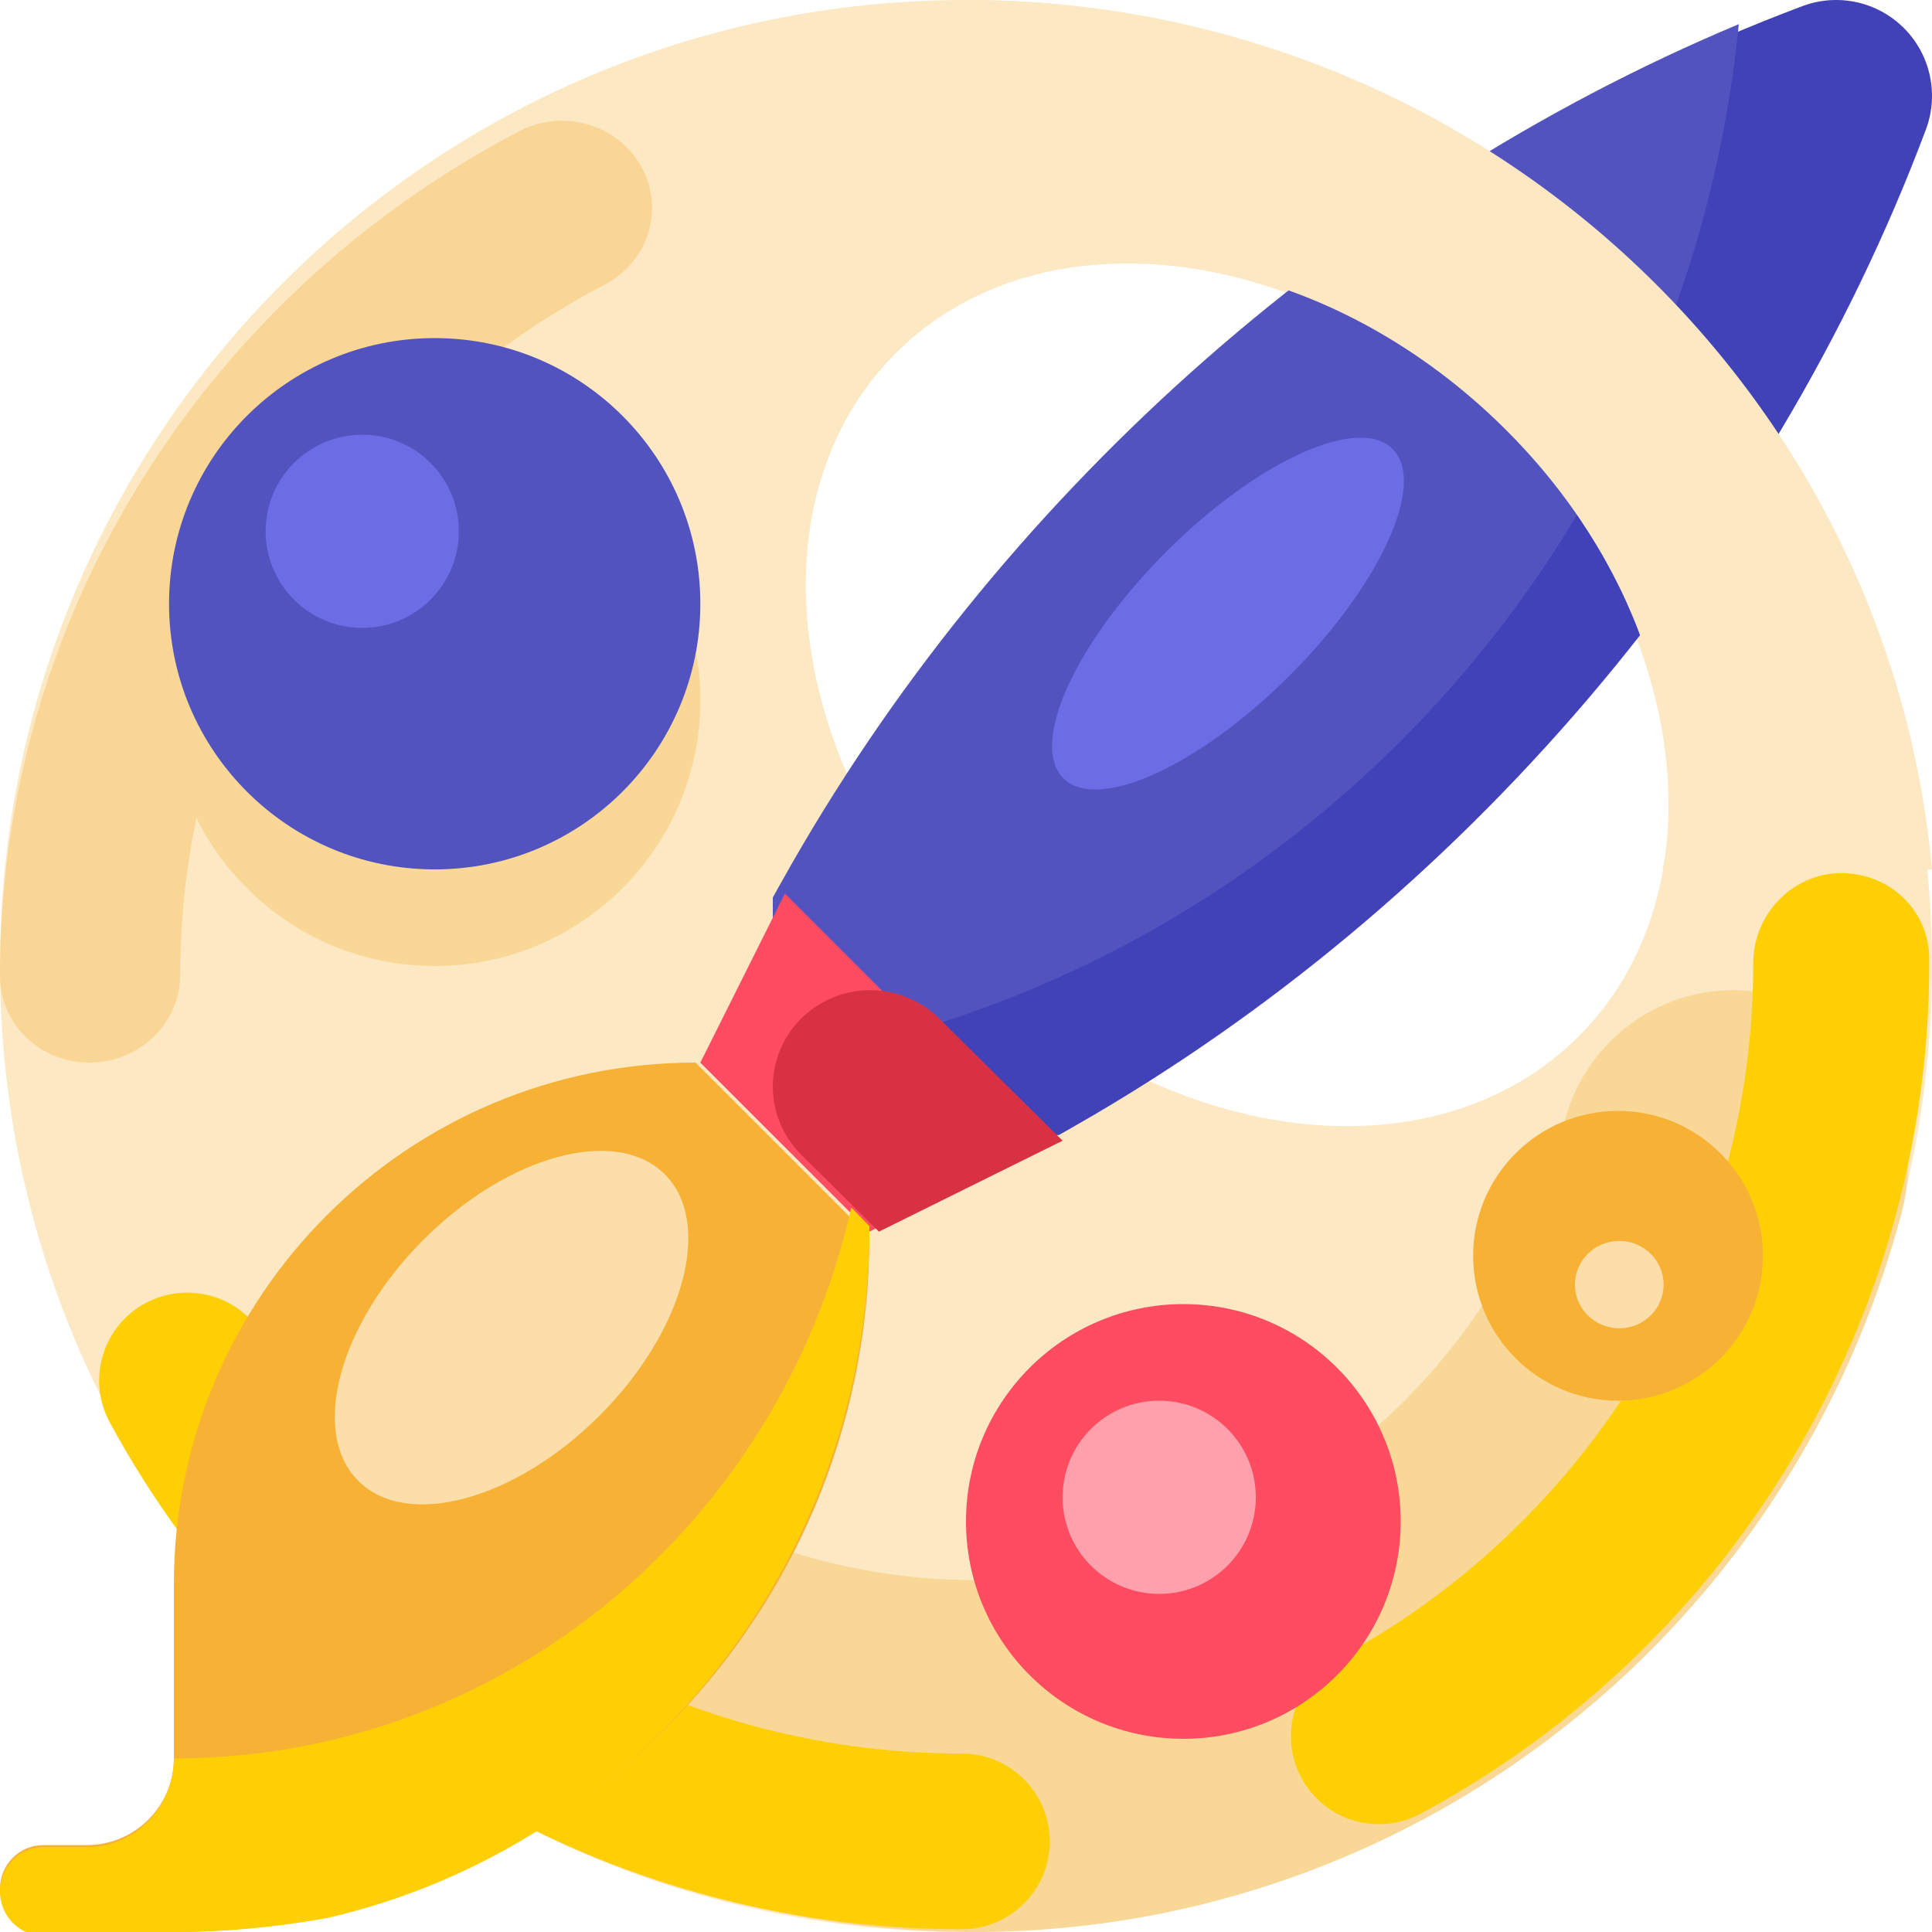
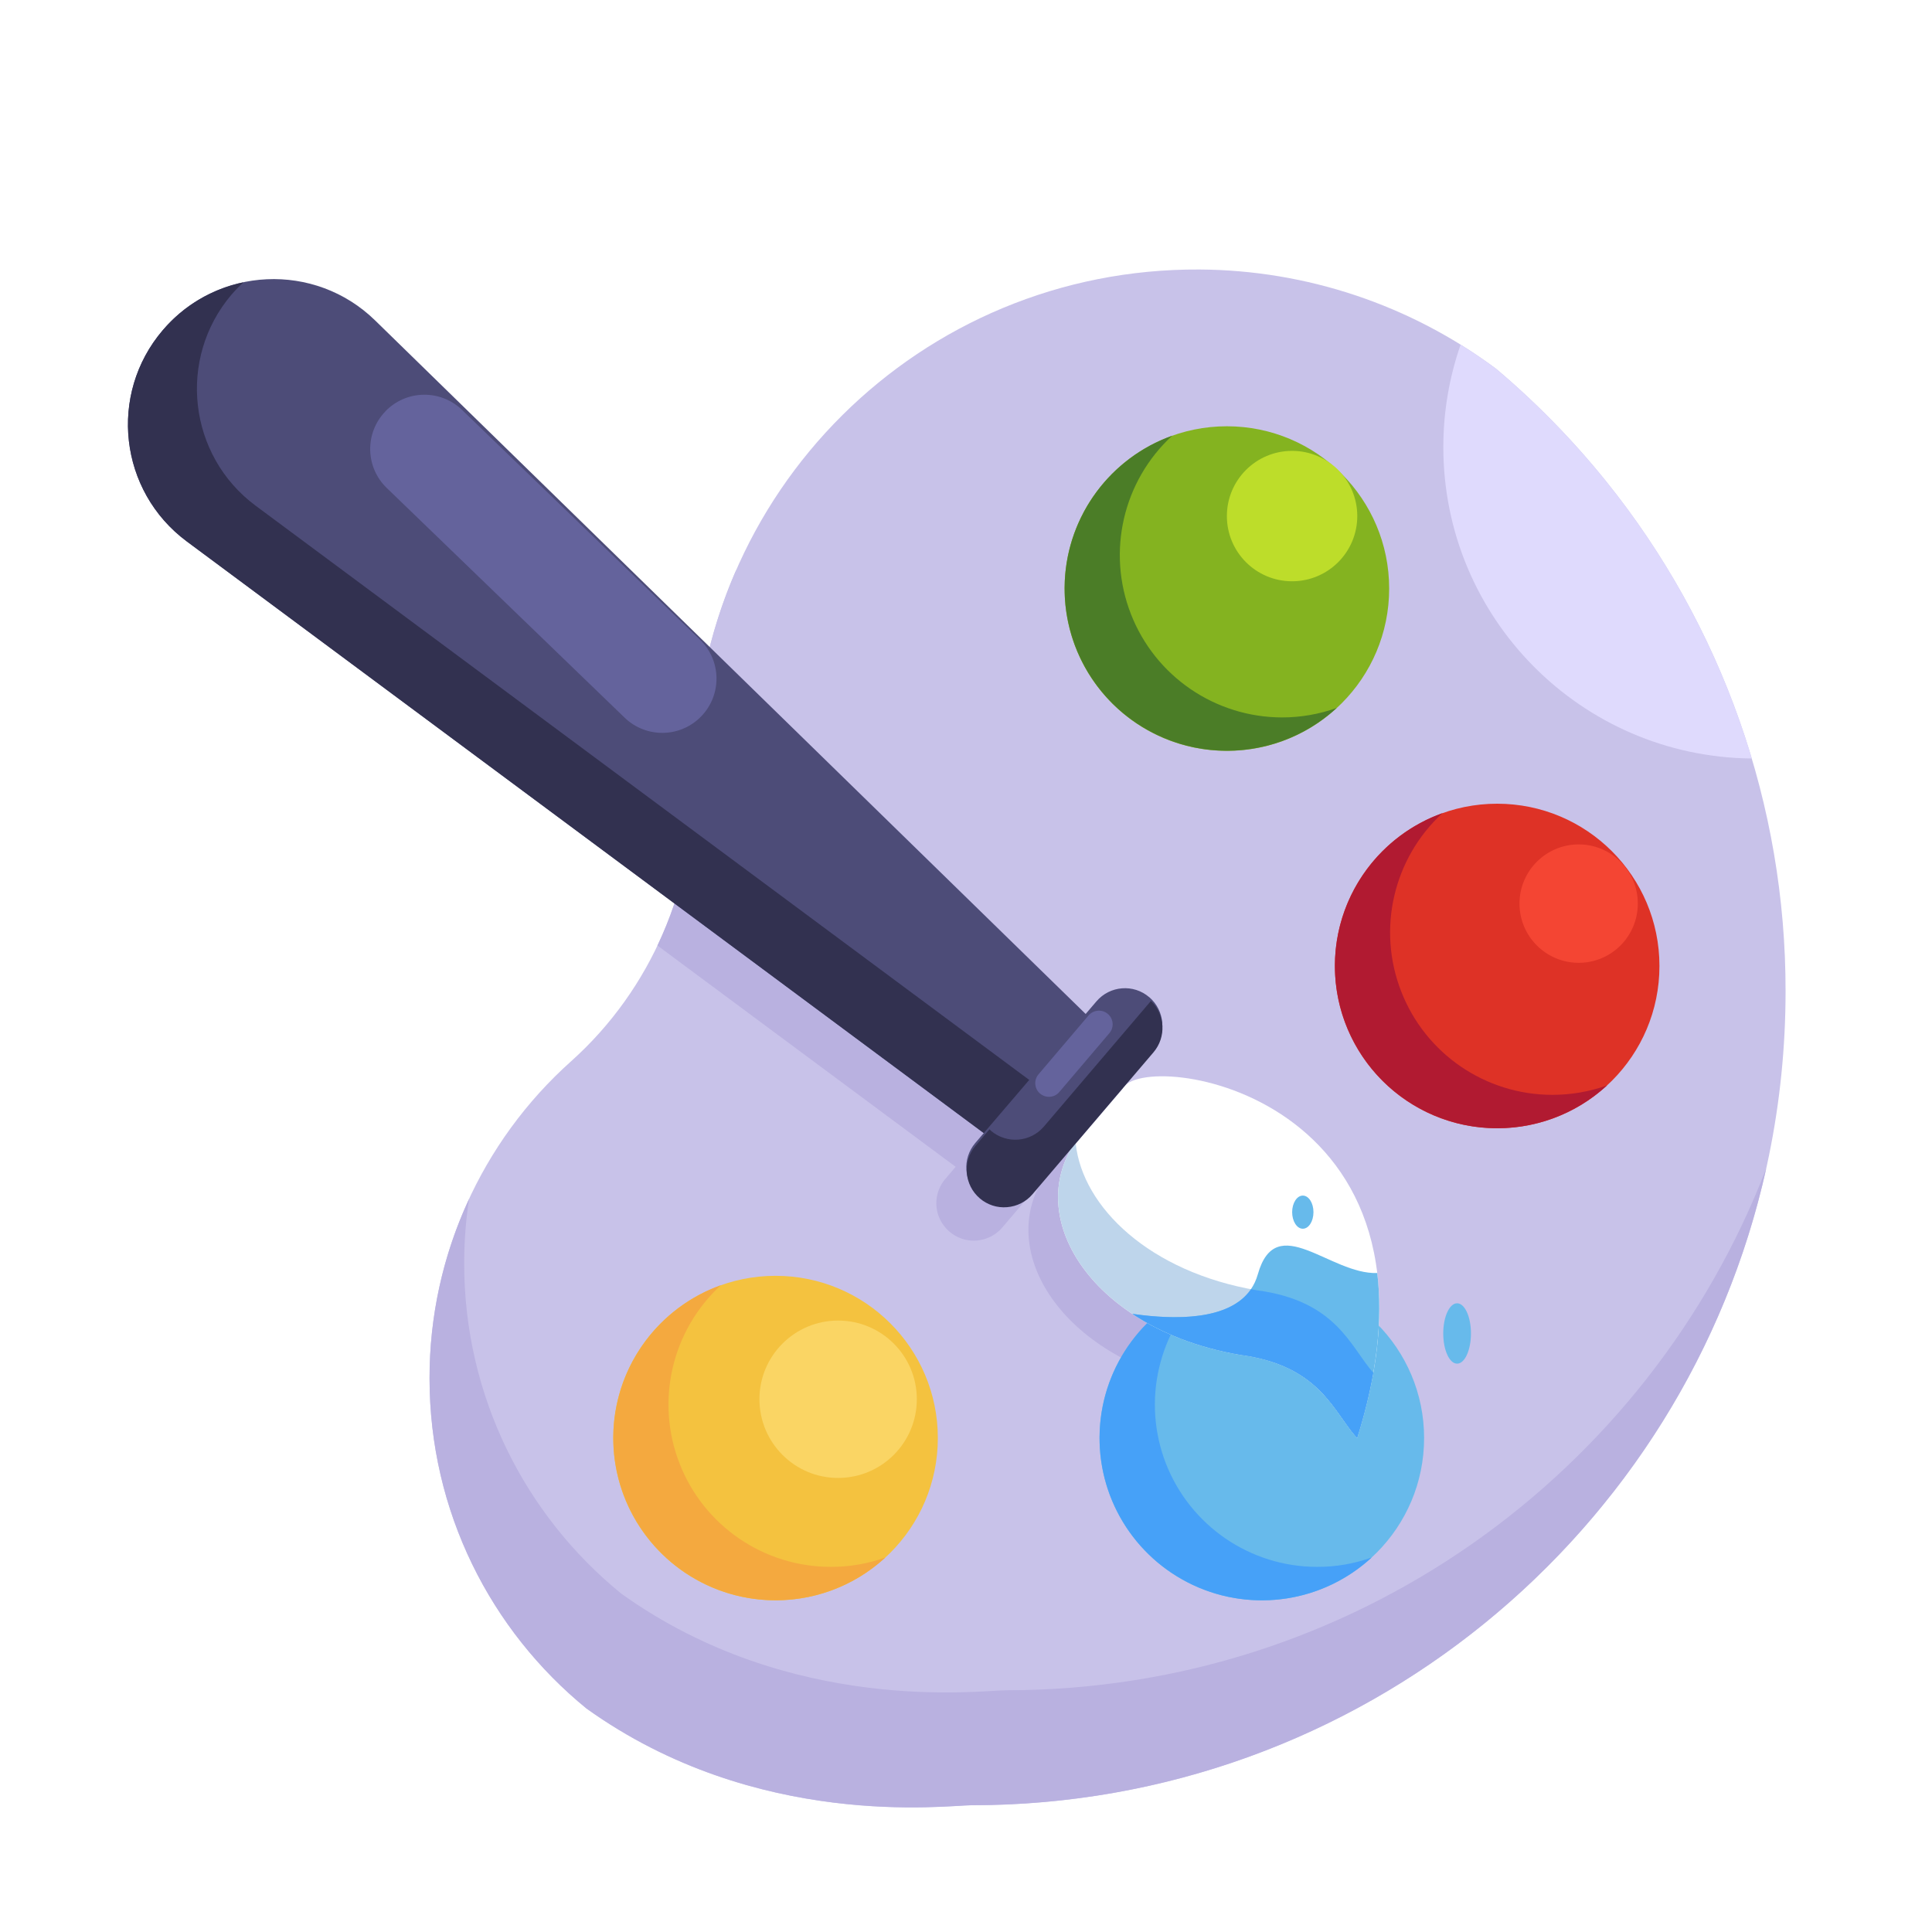
- <svg xmlns="http://www.w3.org/2000/svg" width="80px" height="80px" viewBox="0 0 80 80" version="1.1">
-   <g id="Personal-1-mixed" stroke="none" stroke-width="1" fill="none" fill-rule="evenodd">
-     <g transform="translate(-478, -1701)" fill-rule="nonzero" id="services">
-       <g transform="translate(350, 1552)">
-         <g id="1" transform="translate(10, 109)">
-           <g id="paint-palette" transform="translate(118, 40)">
-             <path d="M40,0 C17.909,0 0,17.909 0,40 C0,62.091 17.909,80 40,80 C62.092,80 80,62.091 80,40 C80,17.909 62.092,0 40,0 Z M65.371,42.913 C59.347,48.938 48.131,47.49 40.32,39.68 C32.51,31.869 31.062,20.653 37.087,14.629 C43.112,8.604 54.328,10.051 62.138,17.862 C69.949,25.672 71.396,36.888 65.371,42.913 L65.371,42.913 Z" id="Shape" fill="#FCE8C3" />
-             <path d="M71.769,41 C68.489,41.004 65.622,43.234 64.786,46.434 C61.191,60.072 47.318,68.188 33.801,64.561 C32.55,64.225 31.327,63.793 30.142,63.269 C26.491,61.645 22.225,63.316 20.616,67 C19.008,70.68 20.657,74.977 24.301,76.606 C28.156,78.322 32.258,79.404 36.452,79.812 L36.452,79.812 C36.473,79.814 36.494,79.816 36.515,79.818 L36.515,79.818 C36.724,79.838 36.933,79.856 37.143,79.873 L37.144,79.873 L37.174,79.875 L37.176,79.875 L37.204,79.878 L37.208,79.878 L37.236,79.88 L37.24,79.881 L37.266,79.883 L37.272,79.883 L37.298,79.885 L37.304,79.886 L37.33,79.888 L37.336,79.888 L37.362,79.89 L37.368,79.89 L37.393,79.892 L37.4,79.893 L37.425,79.895 L37.431,79.895 L37.457,79.897 L37.464,79.897 L37.489,79.899 L37.494,79.9 L37.521,79.902 L37.526,79.902 L37.554,79.904 L37.555,79.904 L37.585,79.906 L37.586,79.906 C37.69,79.913 37.793,79.92 37.898,79.926 L37.903,79.927 L37.931,79.928 L37.934,79.929 L37.961,79.93 L37.967,79.93 L37.992,79.932 L37.999,79.932 L38.022,79.934 L38.032,79.934 L38.054,79.935 L38.064,79.936 L38.087,79.937 L38.096,79.938 L38.119,79.939 L38.128,79.94 L38.15,79.941 L38.16,79.941 L38.183,79.943 L38.192,79.943 L38.214,79.944 L38.225,79.945 L38.246,79.946 L38.257,79.947 L38.278,79.948 L38.29,79.948 L38.31,79.949 L38.321,79.95 L38.343,79.951 L38.353,79.951 L38.376,79.952 L38.384,79.953 L38.407,79.954 L38.417,79.955 L38.44,79.956 L38.447,79.956 L38.473,79.957 L38.477,79.957 L38.505,79.959 L38.507,79.959 C38.558,79.961 38.611,79.964 38.661,79.966 L38.664,79.966 L38.689,79.967 L38.696,79.967 L38.72,79.968 L38.729,79.969 L38.751,79.969 L38.761,79.97 L38.781,79.971 L38.794,79.971 L38.813,79.972 L38.826,79.972 L38.846,79.973 L38.859,79.974 L38.878,79.974 L38.891,79.975 L38.91,79.975 L38.924,79.976 L38.943,79.977 L38.956,79.977 L38.976,79.978 L38.988,79.978 L39.008,79.979 L39.021,79.979 L39.039,79.98 L39.054,79.98 L39.072,79.981 L39.086,79.981 L39.104,79.982 L39.119,79.982 L39.137,79.983 L39.151,79.983 L39.169,79.984 L39.183,79.984 L39.202,79.985 L39.215,79.985 L39.234,79.985 L39.248,79.986 L39.267,79.986 L39.281,79.987 L39.299,79.987 L39.315,79.988 L39.332,79.988 L39.346,79.988 L39.364,79.989 L39.378,79.989 L39.397,79.99 L39.414,79.99 L39.429,79.99 L39.449,79.991 L39.483,79.991 L39.493,79.992 L39.514,79.992 L39.526,79.992 L39.544,79.992 L39.559,79.993 L39.576,79.993 L39.591,79.994 L39.608,79.994 L39.624,79.994 L39.641,79.995 L39.657,79.995 L39.673,79.995 L39.69,79.995 L39.706,79.996 L39.722,79.996 L39.739,79.996 L39.755,79.996 L39.772,79.996 L39.787,79.997 L39.804,79.997 L39.82,79.997 L39.837,79.997 L39.853,79.997 L39.869,79.997 L39.886,79.998 L39.902,79.998 L39.918,79.998 L39.935,79.998 L39.952,79.998 L39.967,79.998 L39.985,79.999 L40,79.999 L40.017,79.999 L40.033,79.999 L40.05,79.999 L40.066,79.999 L40.083,80 L40.098,80 L40.116,80 L40.131,80 L40.148,80 L40.164,80 L40.181,80 L40.197,80 L40.216,80 L40.229,80 L40.248,80 L40.262,80 L40.28,80 L40.295,80 L40.328,80 L40.358,80 L40.365,80 L40.388,80 L40.398,80 L40.418,80 L40.428,80 L40.449,80 L40.459,80 L40.488,80 L40.488,80 L40.519,80 L40.526,80 L40.549,79.999 L40.559,79.999 L40.578,79.999 L40.59,79.999 L40.609,79.999 L40.62,79.999 L40.642,79.999 L40.65,79.999 L40.679,79.999 L40.688,79.999 L40.709,79.999 L40.72,79.998 L40.74,79.998 L40.75,79.998 L40.77,79.998 L40.781,79.998 L40.802,79.998 L40.81,79.997 L40.84,79.997 L40.846,79.997 L40.87,79.997 L40.88,79.997 L40.9,79.996 L40.911,79.996 L40.931,79.996 L40.941,79.996 L40.962,79.995 L40.971,79.995 C40.99,79.995 41.012,79.994 41.031,79.994 L41.04,79.994 L41.06,79.994 L41.072,79.993 L41.09,79.993 L41.102,79.993 L41.121,79.992 L41.132,79.992 L41.156,79.992 L41.161,79.992 L41.191,79.991 L41.2,79.991 L41.22,79.99 L41.232,79.99 L41.251,79.99 L41.262,79.989 L41.282,79.989 L41.292,79.989 L41.314,79.988 L41.322,79.988 L41.351,79.987 L41.36,79.987 L41.381,79.987 L41.392,79.986 L41.411,79.986 L41.422,79.985 L41.442,79.985 L41.452,79.984 L41.473,79.984 L41.482,79.984 L41.512,79.983 L41.515,79.983 L41.541,79.982 L41.551,79.981 L41.571,79.981 L41.582,79.98 L41.602,79.98 L41.612,79.979 L41.634,79.979 L41.642,79.978 C41.663,79.978 41.681,79.977 41.702,79.976 L41.709,79.976 L41.732,79.975 L41.742,79.975 L41.762,79.974 L41.772,79.974 L41.793,79.973 L41.802,79.973 C41.822,79.972 41.841,79.971 41.861,79.971 L41.87,79.97 L41.892,79.97 L41.901,79.969 L41.922,79.968 L41.931,79.968 L41.953,79.967 L41.961,79.967 L41.986,79.966 L41.991,79.966 L42.022,79.964 L42.025,79.964 L42.052,79.963 L42.059,79.963 L42.081,79.962 L42.091,79.961 L42.111,79.96 L42.122,79.96 L42.144,79.959 L42.151,79.958 L42.181,79.957 L42.184,79.957 L42.211,79.956 L42.22,79.955 L42.24,79.954 L42.251,79.954 L42.271,79.953 L42.281,79.952 L42.302,79.951 L42.311,79.951 L42.337,79.949 L42.343,79.949 L42.37,79.948 L42.38,79.947 L42.4,79.946 L42.41,79.946 L42.429,79.945 L42.441,79.944 L42.461,79.943 L42.47,79.943 L42.496,79.941 L42.5,79.941 L42.53,79.939 L42.535,79.939 L42.559,79.938 L42.569,79.937 L42.589,79.936 L42.599,79.935 L42.618,79.934 L42.629,79.934 L42.652,79.932 L42.658,79.932 L42.689,79.93 L42.691,79.93 L42.718,79.928 L42.726,79.928 L42.748,79.926 L42.758,79.926 L42.779,79.924 L42.787,79.924 L42.812,79.922 L42.817,79.922 C42.837,79.921 42.857,79.919 42.877,79.918 L42.884,79.918 L42.907,79.916 L42.915,79.916 L42.938,79.914 L42.946,79.914 L42.969,79.912 L42.976,79.912 C42.997,79.91 43.015,79.909 43.036,79.908 L43.042,79.907 L43.066,79.906 L43.074,79.905 L43.096,79.904 L43.104,79.903 L43.127,79.901 L43.134,79.901 C43.154,79.9 43.175,79.898 43.194,79.897 L43.199,79.896 L43.224,79.894 L43.232,79.894 L43.254,79.892 L43.263,79.891 L43.285,79.89 L43.292,79.889 L43.321,79.887 L43.322,79.887 L43.353,79.885 L43.355,79.884 L43.382,79.882 L43.391,79.882 L43.412,79.88 L43.42,79.879 L43.443,79.878 L43.451,79.877 L43.477,79.875 L43.48,79.875 C43.501,79.873 43.52,79.872 43.541,79.87 L43.545,79.869 L43.57,79.867 L43.579,79.867 L43.6,79.865 L43.609,79.864 L43.632,79.862 L43.638,79.862 C43.659,79.86 43.678,79.859 43.699,79.857 L43.703,79.856 L43.729,79.854 L43.735,79.854 L43.759,79.852 L43.766,79.851 L43.792,79.849 L43.795,79.849 C43.816,79.847 43.836,79.845 43.857,79.843 L43.857,79.843 L43.886,79.841 L43.893,79.84 L43.916,79.838 L43.924,79.837 L43.948,79.835 L43.953,79.834 C43.984,79.832 44.012,79.829 44.044,79.826 L44.049,79.826 L44.074,79.823 L44.08,79.822 L44.105,79.82 L44.11,79.82 L44.137,79.817 L44.14,79.817 C44.161,79.815 44.18,79.813 44.201,79.811 L44.207,79.81 L44.231,79.808 L44.238,79.807 L44.261,79.805 L44.268,79.804 L44.292,79.802 L44.298,79.801 C44.319,79.799 44.337,79.797 44.358,79.795 L44.364,79.795 L44.388,79.792 L44.396,79.791 L44.418,79.789 L44.426,79.788 L44.449,79.786 L44.455,79.785 C44.476,79.783 44.495,79.781 44.516,79.779 L44.518,79.779 L44.546,79.776 L44.551,79.775 L44.576,79.773 L44.581,79.772 L44.607,79.769 L44.612,79.769 L44.64,79.766 L44.642,79.765 C44.662,79.763 44.682,79.761 44.703,79.759 L44.707,79.758 L44.732,79.755 L44.738,79.755 L44.763,79.752 L44.768,79.751 C44.798,79.748 44.829,79.744 44.859,79.741 L44.864,79.74 L44.888,79.738 L44.895,79.737 L44.919,79.734 L44.925,79.733 L44.951,79.73 L44.955,79.73 C44.975,79.728 44.995,79.725 45.016,79.723 C45.017,79.723 45.015,79.723 45.016,79.723 L45.045,79.719 L45.05,79.719 L45.075,79.716 L45.081,79.715 L45.107,79.712 L45.111,79.712 C45.131,79.709 45.151,79.707 45.172,79.704 L45.173,79.704 L45.202,79.7 L45.205,79.7 L45.232,79.697 L45.237,79.696 L45.262,79.693 L45.267,79.692 C45.298,79.688 45.326,79.685 45.357,79.681 L45.361,79.68 L45.387,79.677 L45.393,79.676 L45.418,79.673 L45.422,79.672 C45.453,79.669 45.482,79.665 45.513,79.661 L45.516,79.66 L45.543,79.657 L45.547,79.656 L45.574,79.653 L45.577,79.652 L45.607,79.648 L45.607,79.648 C45.627,79.645 45.648,79.643 45.668,79.64 L45.67,79.64 L45.698,79.636 L45.703,79.635 L45.728,79.632 L45.733,79.631 L45.759,79.628 L45.763,79.627 C45.794,79.623 45.823,79.619 45.854,79.614 L45.857,79.614 L45.883,79.61 L45.889,79.609 L45.915,79.606 L45.918,79.605 C45.949,79.601 45.978,79.597 46.009,79.592 L46.011,79.592 L46.039,79.588 L46.042,79.587 L46.07,79.583 L46.073,79.583 C46.114,79.577 46.153,79.571 46.194,79.565 L46.196,79.565 L46.225,79.56 L46.227,79.56 C46.268,79.554 46.307,79.548 46.348,79.542 L46.351,79.541 L46.377,79.537 L46.383,79.536 L46.41,79.532 L46.411,79.532 C46.442,79.527 46.471,79.523 46.502,79.518 L46.505,79.517 L46.533,79.513 L46.536,79.513 L46.564,79.508 L46.566,79.508 C46.607,79.501 46.646,79.495 46.687,79.488 L46.689,79.488 C46.74,79.48 46.79,79.471 46.841,79.463 L46.843,79.463 L46.872,79.458 L46.873,79.457 C47.027,79.432 47.179,79.405 47.332,79.378 L47.362,79.372 L47.363,79.372 C47.465,79.354 47.566,79.335 47.668,79.316 L47.669,79.316 C47.719,79.306 47.77,79.297 47.821,79.287 L47.821,79.287 C47.871,79.277 47.922,79.267 47.973,79.257 L47.973,79.257 C48.135,79.225 48.297,79.193 48.458,79.159 L48.459,79.159 C63.186,76.042 74.913,64.812 78.764,50.136 C79.772,46.236 77.455,42.251 73.59,41.234 C72.995,41.08 72.383,41 71.769,41 L71.769,41 Z" id="Path" fill="#F9D797" />
-             <g id="Group" transform="translate(4, 36)" fill="#FFCF06">
-               <path d="M35.844,43.886 L35.808,43.886 C21.084,43.892 7.543,35.832 0.544,22.895 C-0.413,21.127 0.247,18.918 2.018,17.963 C3.788,17.008 5.998,17.665 6.956,19.431 C12.68,30.018 23.76,36.615 35.808,36.61 C37.821,36.6 39.46,38.221 39.47,40.23 C39.479,42.24 37.856,43.877 35.844,43.886 L35.844,43.886 Z" id="Path" />
-               <path d="M53.1,39.536 C51.088,39.537 49.455,37.91 49.453,35.9 C49.452,34.563 50.186,33.332 51.364,32.696 C61.984,26.985 68.604,15.91 68.599,3.866 C68.599,1.857 70.229,0.153 72.243,0.153 C74.257,0.153 75.886,1.705 75.886,3.715 L75.886,3.866 C75.892,18.584 67.805,32.116 54.83,39.099 C54.298,39.385 53.704,39.536 53.1,39.536 Z" id="Path" />
-             </g>
-             <path d="M3.731,44 C1.689,44.018 0.019,42.431 0,40.455 C0,40.446 0,40.437 0,40.428 L0,40.352 C-0.004,25.78 8.246,12.378 21.491,5.437 C23.302,4.487 25.566,5.137 26.548,6.889 C27.53,8.641 26.858,10.831 25.047,11.781 C14.209,17.462 7.46,28.429 7.462,40.352 C7.466,42.353 5.8,43.982 3.731,44 Z" id="Path" fill="#F9D695" />
-             <path d="M33,47 L43.846,47 L44.554,46.596 C60.452,37.511 73.318,22.509 79.747,5.364 L79.747,5.364 C80.294,3.907 79.938,2.264 78.837,1.163 C77.736,0.062 76.093,-0.294 74.636,0.253 L74.636,0.253 C57.491,6.682 42.489,19.548 33.404,35.446 L33,36.154 L33,47 Z" id="Path" fill="#4141B8" />
-             <path d="M72,1 C55.553,7.892 41.219,20.689 32.409,36.431 L32,37.162 L32,44 C53.222,40.645 69.825,23.023 72,1 L72,1 Z" id="Path" fill="#5353C0" />
-             <path d="M28.8,44 C16.871,44 7.2,53.671 7.2,65.6 C7.2,65.6 7.2,65.6 7.2,65.6 L7.2,72.8 C7.2,74.788 5.588,76.4 3.6,76.4 L1.8,76.4 C0.806,76.4 0,77.206 0,78.2 C0,79.194 0.806,80 1.8,80 L7.2,80 C23.106,80 36,67.106 36,51.2 L28.8,44 Z" id="Path" fill="#F7B236" />
-             <polygon id="Path" fill="#FF4C60" points="32.5 37 29 44 36 51 43 47.5" />
-             <path d="M62.24,17.683 C67.755,23.117 70.033,30.189 68.846,36 L80,36 C78.152,15.819 60.96,0 40,0 L40,12.41 C46.313,9.102 55.521,11.061 62.24,17.683 Z" id="Path" fill="#FCE8C3" />
-             <circle id="Oval" fill="#FF4C60" cx="49" cy="63" r="9" />
-             <circle id="Oval" fill="#F9D797" cx="18" cy="29" r="11" />
-             <circle id="Oval" fill="#5353C0" cx="18" cy="25" r="11" />
-             <circle id="Oval" fill="#F7B236" cx="67" cy="52" r="6" />
-             <circle id="Oval" fill="#6C6CE5" cx="15" cy="22" r="4" />
-             <circle id="Oval" fill="#FFA1AC" cx="48" cy="62" r="4" />
-             <g id="Group" transform="translate(11, 44)" fill="#FBDEA9">
-               <ellipse id="Oval" cx="56.05" cy="9.193" rx="1.836" ry="1.808" />
-               <ellipse id="Oval" transform="translate(10.18245, 10.97382) rotate(-135) translate(-10.18245, -10.97382) " cx="10.182" cy="10.974" rx="5.153" ry="8.975" />
-             </g>
-             <ellipse id="Oval" fill="#6C6CE5" transform="translate(50.84723, 25.40856) rotate(-135) translate(-50.84723, -25.40856) " cx="50.847" cy="25.409" rx="3.619" ry="9.641" />
-             <path d="M1.072,80 L7.36,80 C9.452,79.989 11.539,79.792 13.598,79.41 C26.42,76.437 36,64.754 36,50.767 L35.249,50 C32.317,63.061 20.885,72.814 7.2,72.814 C7.2,74.844 5.588,76.489 3.6,76.489 L1.8,76.489 C0.808,76.487 0.002,77.306 0,78.319 C-0.002,79.046 0.419,79.706 1.072,80 L1.072,80 Z" id="Path" fill="#FFCF06" />
-             <path d="M36.394,51 L33.182,47.819 C31.954,46.604 31.65,44.746 32.426,43.209 C33.422,41.236 35.845,40.436 37.838,41.423 C38.226,41.615 38.58,41.867 38.886,42.171 L44,47.234 L36.394,51 Z" id="Path" fill="#D93144" />
-           </g>
-         </g>
-       </g>
-     </g>
+ <svg xmlns="http://www.w3.org/2000/svg" width="97px" height="97px" viewBox="0 0 97 97" version="1.1">
+   <g id="surface1">
+     <path style=" stroke:none;fill-rule:nonzero;fill:rgb(78.431%,76.078%,91.373%);fill-opacity:1;" d="M 80.629 24.156 C 78.977 22.105 77.133 20.219 75.121 18.52 C 70.816 15.309 65.594 13.562 60.227 13.531 C 46.215 13.449 34.859 24.723 34.859 38.738 L 34.859 39.02 C 34.914 44.441 32.715 49.66 28.68 53.277 C 24.145 57.328 21.559 63.121 21.566 69.203 C 21.566 75.887 24.637 81.859 29.445 85.781 C 37.996 91.91 47.543 90.637 48.785 90.637 C 71.355 90.637 89.648 72.34 89.648 49.77 C 89.66 40.449 86.477 31.41 80.629 24.156 Z M 80.629 24.156 " />
+     <path style=" stroke:none;fill-rule:nonzero;fill:rgb(72.549%,69.412%,87.843%);fill-opacity:1;" d="M 50.352 61.594 L 52.172 59.457 L 52.211 59.457 C 50.148 63.309 53.758 68.465 60.766 69.656 C 64.816 70.191 65.469 72.547 66.645 73.844 C 71.828 57.387 57.371 54.5 55.105 56.039 L 55.105 56.02 L 56.426 54.473 C 57.098 53.68 57.004 52.496 56.211 51.82 C 55.422 51.148 54.234 51.242 53.562 52.035 L 53.074 52.605 L 35.117 35.082 C 34.945 36.289 34.859 37.512 34.859 38.734 L 34.859 39.012 C 34.895 41.938 34.262 44.832 33.008 47.473 L 47.98 58.582 L 47.492 59.156 C 47.035 59.664 46.891 60.379 47.113 61.023 C 47.34 61.668 47.895 62.141 48.566 62.262 C 49.238 62.379 49.922 62.121 50.352 61.594 Z M 50.352 61.594 " />
+     <path style=" stroke:none;fill-rule:nonzero;fill:rgb(78.431%,76.078%,91.373%);fill-opacity:1;" d="M 34.684 41.836 C 35.977 39.16 36.633 36.223 36.594 33.25 L 36.594 32.965 C 36.594 31.5 36.723 30.035 36.973 28.59 C 35.57 31.785 34.852 35.242 34.859 38.734 L 34.859 39.012 C 34.867 39.957 34.812 40.902 34.684 41.836 Z M 34.684 41.836 " />
+     <path style=" stroke:none;fill-rule:nonzero;fill:rgb(72.549%,69.412%,87.843%);fill-opacity:1;" d="M 50.52 84.863 C 49.281 84.863 39.738 86.137 31.188 80.008 C 26.375 76.086 23.305 70.121 23.305 63.43 C 23.305 62.348 23.387 61.266 23.551 60.195 C 22.238 63.016 21.562 66.086 21.566 69.195 C 21.566 75.883 24.637 81.855 29.445 85.777 C 37.996 91.902 47.543 90.633 48.785 90.633 C 68.297 90.633 84.613 76.953 88.676 58.664 C 82.781 73.988 67.922 84.863 50.52 84.863 Z M 50.52 84.863 " />
+     <path style=" stroke:none;fill-rule:nonzero;fill:rgb(51.765%,70.196%,12.549%);fill-opacity:1;" d="M 69.746 29.551 C 69.746 34.051 66.098 37.699 61.598 37.699 C 57.098 37.699 53.449 34.051 53.449 29.551 C 53.449 25.051 57.098 21.402 61.598 21.402 C 66.098 21.402 69.746 25.051 69.746 29.551 Z M 69.746 29.551 " />
+     <path style=" stroke:none;fill-rule:nonzero;fill:rgb(87.059%,19.608%,14.902%);fill-opacity:1;" d="M 83.316 48.5 C 83.316 53 79.668 56.648 75.168 56.648 C 70.668 56.648 67.02 53 67.02 48.5 C 67.02 44 70.668 40.352 75.168 40.352 C 79.668 40.352 83.316 44 83.316 48.5 Z M 83.316 48.5 " />
+     <path style=" stroke:none;fill-rule:nonzero;fill:rgb(40.392%,72.941%,92.157%);fill-opacity:1;" d="M 71.5 72.199 C 71.5 76.699 67.852 80.348 63.352 80.348 C 58.852 80.348 55.203 76.699 55.203 72.199 C 55.203 67.699 58.852 64.055 63.352 64.055 C 67.852 64.055 71.5 67.699 71.5 72.199 Z M 71.5 72.199 " />
+     <path style=" stroke:none;fill-rule:nonzero;fill:rgb(95.686%,76.078%,24.706%);fill-opacity:1;" d="M 47.086 72.199 C 47.086 76.699 43.438 80.348 38.938 80.348 C 34.438 80.348 30.789 76.699 30.789 72.199 C 30.789 67.699 34.438 64.055 38.938 64.055 C 43.438 64.055 47.086 67.699 47.086 72.199 Z M 47.086 72.199 " />
+     <path style=" stroke:none;fill-rule:nonzero;fill:rgb(29.412%,49.02%,15.294%);fill-opacity:1;" d="M 64.371 36.02 C 61.012 36.016 58 33.957 56.781 30.832 C 55.559 27.703 56.383 24.148 58.852 21.875 C 55.746 22.988 53.617 25.867 53.461 29.168 C 53.309 32.465 55.16 35.531 58.152 36.926 C 61.145 38.324 64.684 37.777 67.113 35.543 C 66.234 35.859 65.305 36.02 64.371 36.02 Z M 64.371 36.02 " />
+     <path style=" stroke:none;fill-rule:nonzero;fill:rgb(69.412%,10.196%,19.216%);fill-opacity:1;" d="M 77.941 54.969 C 74.582 54.969 71.57 52.91 70.352 49.781 C 69.129 46.652 69.953 43.098 72.422 40.824 C 69.316 41.938 67.188 44.82 67.031 48.117 C 66.879 51.414 68.73 54.48 71.723 55.879 C 74.715 57.277 78.254 56.73 80.684 54.496 C 79.805 54.809 78.875 54.969 77.941 54.969 Z M 77.941 54.969 " />
+     <path style=" stroke:none;fill-rule:nonzero;fill:rgb(27.451%,63.137%,97.255%);fill-opacity:1;" d="M 66.129 78.668 C 62.773 78.668 59.762 76.609 58.539 73.484 C 57.32 70.355 58.145 66.801 60.613 64.527 C 57.504 65.637 55.371 68.516 55.215 71.816 C 55.059 75.117 56.91 78.184 59.906 79.582 C 62.898 80.98 66.438 80.434 68.871 78.195 C 67.992 78.512 67.062 78.672 66.129 78.668 Z M 66.129 78.668 " />
+     <path style=" stroke:none;fill-rule:nonzero;fill:rgb(95.686%,66.275%,24.706%);fill-opacity:1;" d="M 41.711 78.668 C 38.352 78.668 35.34 76.609 34.121 73.484 C 32.898 70.355 33.723 66.801 36.191 64.527 C 33.086 65.641 30.957 68.52 30.801 71.816 C 30.648 75.117 32.5 78.18 35.492 79.578 C 38.484 80.977 42.023 80.43 44.453 78.195 C 43.574 78.512 42.645 78.672 41.711 78.668 Z M 41.711 78.668 " />
+     <path style=" stroke:none;fill-rule:nonzero;fill:rgb(100%,100%,100%);fill-opacity:1;" d="M 56.352 54.672 L 53.762 57.703 C 51.566 61.57 55.18 66.812 62.254 68.02 C 66.305 68.555 66.957 70.91 68.137 72.199 C 73.582 54.91 57.344 52.598 56.352 54.672 Z M 56.352 54.672 " />
+     <path style=" stroke:none;fill-rule:nonzero;fill:rgb(74.51%,83.529%,92.157%);fill-opacity:1;" d="M 63.105 64.781 C 57.73 63.867 54.352 60.617 54.008 57.414 L 53.762 57.703 C 51.566 61.57 55.18 66.812 62.254 68.02 C 66.305 68.555 66.957 70.91 68.137 72.199 C 68.477 71.125 68.75 70.031 68.949 68.922 C 67.797 67.621 67.113 65.312 63.105 64.781 Z M 63.105 64.781 " />
+     <path style=" stroke:none;fill-rule:nonzero;fill:rgb(30.196%,29.804%,47.059%);fill-opacity:1;" d="M 8.172 16.578 C 10.91 13.363 15.809 13.137 18.832 16.086 L 54.566 50.965 L 49.469 56.945 L 9.379 27.184 C 5.98 24.66 5.426 19.797 8.172 16.578 Z M 8.172 16.578 " />
+     <path style=" stroke:none;fill-rule:nonzero;fill:rgb(19.608%,19.216%,31.373%);fill-opacity:1;" d="M 12.836 25.391 C 9.445 22.875 8.891 18.004 11.629 14.785 C 11.816 14.57 12.016 14.363 12.227 14.172 C 10.645 14.5 9.215 15.348 8.172 16.578 C 5.426 19.797 5.98 24.66 9.379 27.184 L 49.469 56.945 L 51.746 54.273 Z M 12.836 25.391 " />
+     <path style=" stroke:none;fill-rule:nonzero;fill:rgb(30.196%,29.804%,47.059%);fill-opacity:1;" d="M 57.91 52.715 L 51.82 59.832 C 51.148 60.621 49.961 60.711 49.172 60.039 C 48.383 59.363 48.293 58.176 48.965 57.387 L 55.051 50.273 C 55.727 49.484 56.914 49.391 57.699 50.066 L 57.703 50.066 C 58.488 50.742 58.582 51.926 57.91 52.715 Z M 57.91 52.715 " />
+     <path style=" stroke:none;fill-rule:nonzero;fill:rgb(19.608%,19.216%,31.373%);fill-opacity:1;" d="M 57.785 50.254 L 52.41 56.562 C 51.734 57.352 50.551 57.445 49.758 56.777 C 49.73 56.754 49.703 56.727 49.68 56.699 L 48.984 57.52 C 48.312 58.309 48.406 59.496 49.195 60.168 C 49.574 60.492 50.066 60.652 50.562 60.609 C 51.059 60.57 51.52 60.336 51.84 59.957 L 57.918 52.828 C 58.559 52.07 58.504 50.941 57.785 50.254 Z M 57.785 50.254 " />
+     <path style=" stroke:none;fill-rule:nonzero;fill:rgb(39.216%,38.824%,61.176%);fill-opacity:1;" d="M 19.352 20.652 L 19.352 20.648 C 20.398 19.566 22.121 19.539 23.199 20.582 L 35.141 32.113 C 36.223 33.156 36.254 34.879 35.211 35.961 L 35.207 35.965 C 34.164 37.047 32.441 37.074 31.359 36.031 L 19.418 24.5 C 18.336 23.457 18.305 21.734 19.352 20.652 Z M 19.352 20.652 " />
+     <path style=" stroke:none;fill-rule:nonzero;fill:rgb(39.216%,38.824%,61.176%);fill-opacity:1;" d="M 55.621 50.906 C 55.91 51.152 55.945 51.586 55.699 51.871 L 53.184 54.828 C 52.941 55.117 52.508 55.148 52.219 54.906 C 51.93 54.66 51.895 54.227 52.141 53.938 L 54.652 50.984 C 54.898 50.695 55.332 50.66 55.621 50.906 Z M 55.621 50.906 " />
+     <path style=" stroke:none;fill-rule:nonzero;fill:rgb(98.039%,83.529%,39.216%);fill-opacity:1;" d="M 46.031 70.25 C 46.031 72.434 44.262 74.203 42.078 74.203 C 39.898 74.203 38.129 72.434 38.129 70.25 C 38.129 68.07 39.898 66.301 42.078 66.301 C 44.262 66.301 46.031 68.07 46.031 70.25 Z M 46.031 70.25 " />
+     <path style=" stroke:none;fill-rule:nonzero;fill:rgb(74.118%,86.667%,16.471%);fill-opacity:1;" d="M 68.145 25.91 C 68.145 27.719 66.68 29.184 64.871 29.184 C 63.062 29.184 61.598 27.719 61.598 25.91 C 61.598 24.102 63.062 22.637 64.871 22.637 C 66.68 22.637 68.145 24.102 68.145 25.91 Z M 68.145 25.91 " />
+     <path style=" stroke:none;fill-rule:nonzero;fill:rgb(95.686%,27.059%,20%);fill-opacity:1;" d="M 82.23 45.367 C 82.23 47.008 80.902 48.34 79.262 48.34 C 77.621 48.34 76.289 47.008 76.289 45.367 C 76.289 43.727 77.621 42.395 79.262 42.395 C 80.902 42.395 82.23 43.727 82.23 45.367 Z M 82.23 45.367 " />
+     <path style=" stroke:none;fill-rule:nonzero;fill:rgb(40.392%,72.941%,92.157%);fill-opacity:1;" d="M 62.254 68.02 C 66.305 68.555 66.957 70.91 68.137 72.199 C 69.168 68.926 69.418 66.188 69.148 63.914 C 66.785 64.004 64.07 60.73 63.152 63.977 C 62.5 66.297 59.312 66.32 56.852 65.965 C 58.289 66.922 60.117 67.652 62.254 68.02 Z M 62.254 68.02 " />
+     <path style=" stroke:none;fill-rule:nonzero;fill:rgb(27.451%,63.137%,97.255%);fill-opacity:1;" d="M 63.105 64.781 L 62.809 64.73 C 61.73 66.297 59.008 66.277 56.852 65.965 C 58.289 66.922 60.117 67.652 62.254 68.02 C 66.305 68.555 66.957 70.91 68.137 72.199 C 68.477 71.125 68.75 70.031 68.949 68.922 C 67.797 67.621 67.113 65.312 63.105 64.781 Z M 63.105 64.781 " />
+     <path style=" stroke:none;fill-rule:nonzero;fill:rgb(40.392%,72.941%,92.157%);fill-opacity:1;" d="M 65.945 60.859 C 65.945 60.398 65.707 60.027 65.41 60.027 C 65.117 60.027 64.875 60.398 64.875 60.859 C 64.875 61.32 65.117 61.691 65.41 61.691 C 65.707 61.691 65.945 61.32 65.945 60.859 Z M 65.945 60.859 " />
+     <path style=" stroke:none;fill-rule:nonzero;fill:rgb(40.392%,72.941%,92.157%);fill-opacity:1;" d="M 73.852 66.949 C 73.852 66.113 73.543 65.434 73.156 65.434 C 72.773 65.434 72.461 66.113 72.461 66.949 C 72.461 67.785 72.773 68.465 73.156 68.465 C 73.543 68.465 73.852 67.785 73.852 66.949 Z M 73.852 66.949 " />
+     <path style=" stroke:none;fill-rule:nonzero;fill:rgb(87.451%,85.49%,99.216%);fill-opacity:1;" d="M 80.629 24.156 C 78.977 22.105 77.133 20.219 75.121 18.523 C 74.543 18.09 73.945 17.688 73.332 17.305 C 72.758 18.957 72.465 20.695 72.465 22.445 C 72.465 31.035 79.383 38 87.953 38.082 C 86.438 33.008 83.953 28.277 80.629 24.156 Z M 80.629 24.156 " />
  </g>
</svg>
